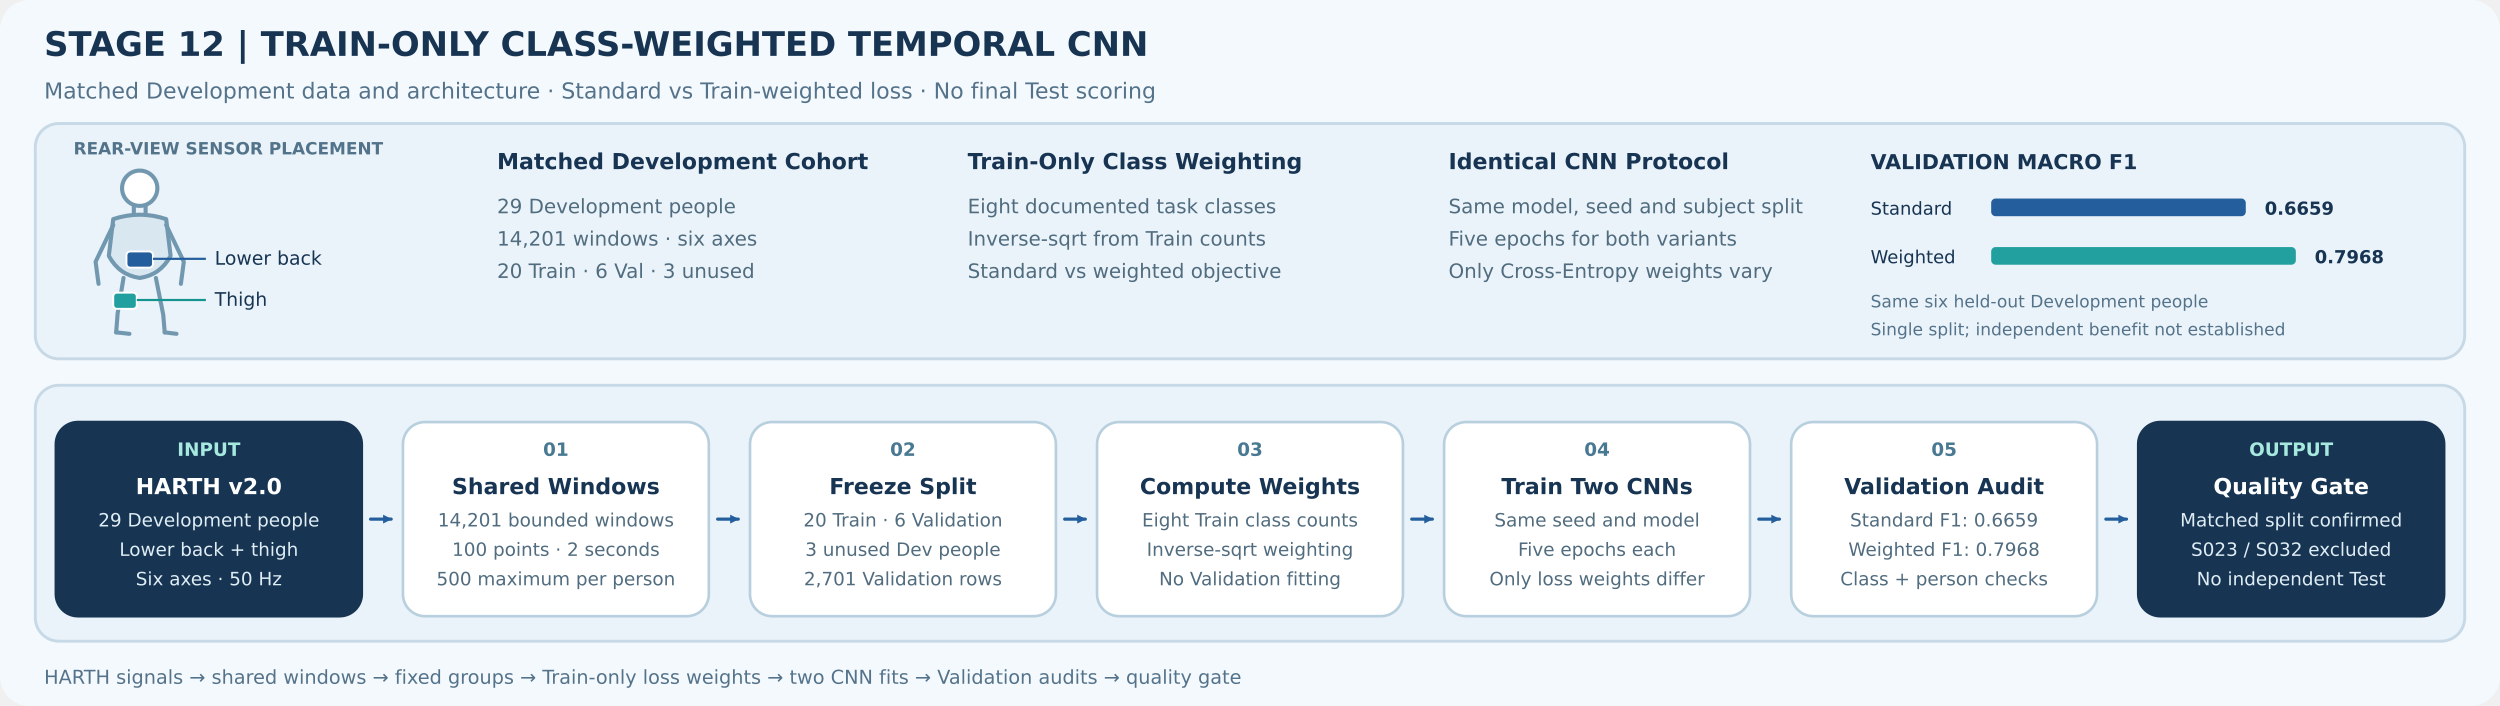
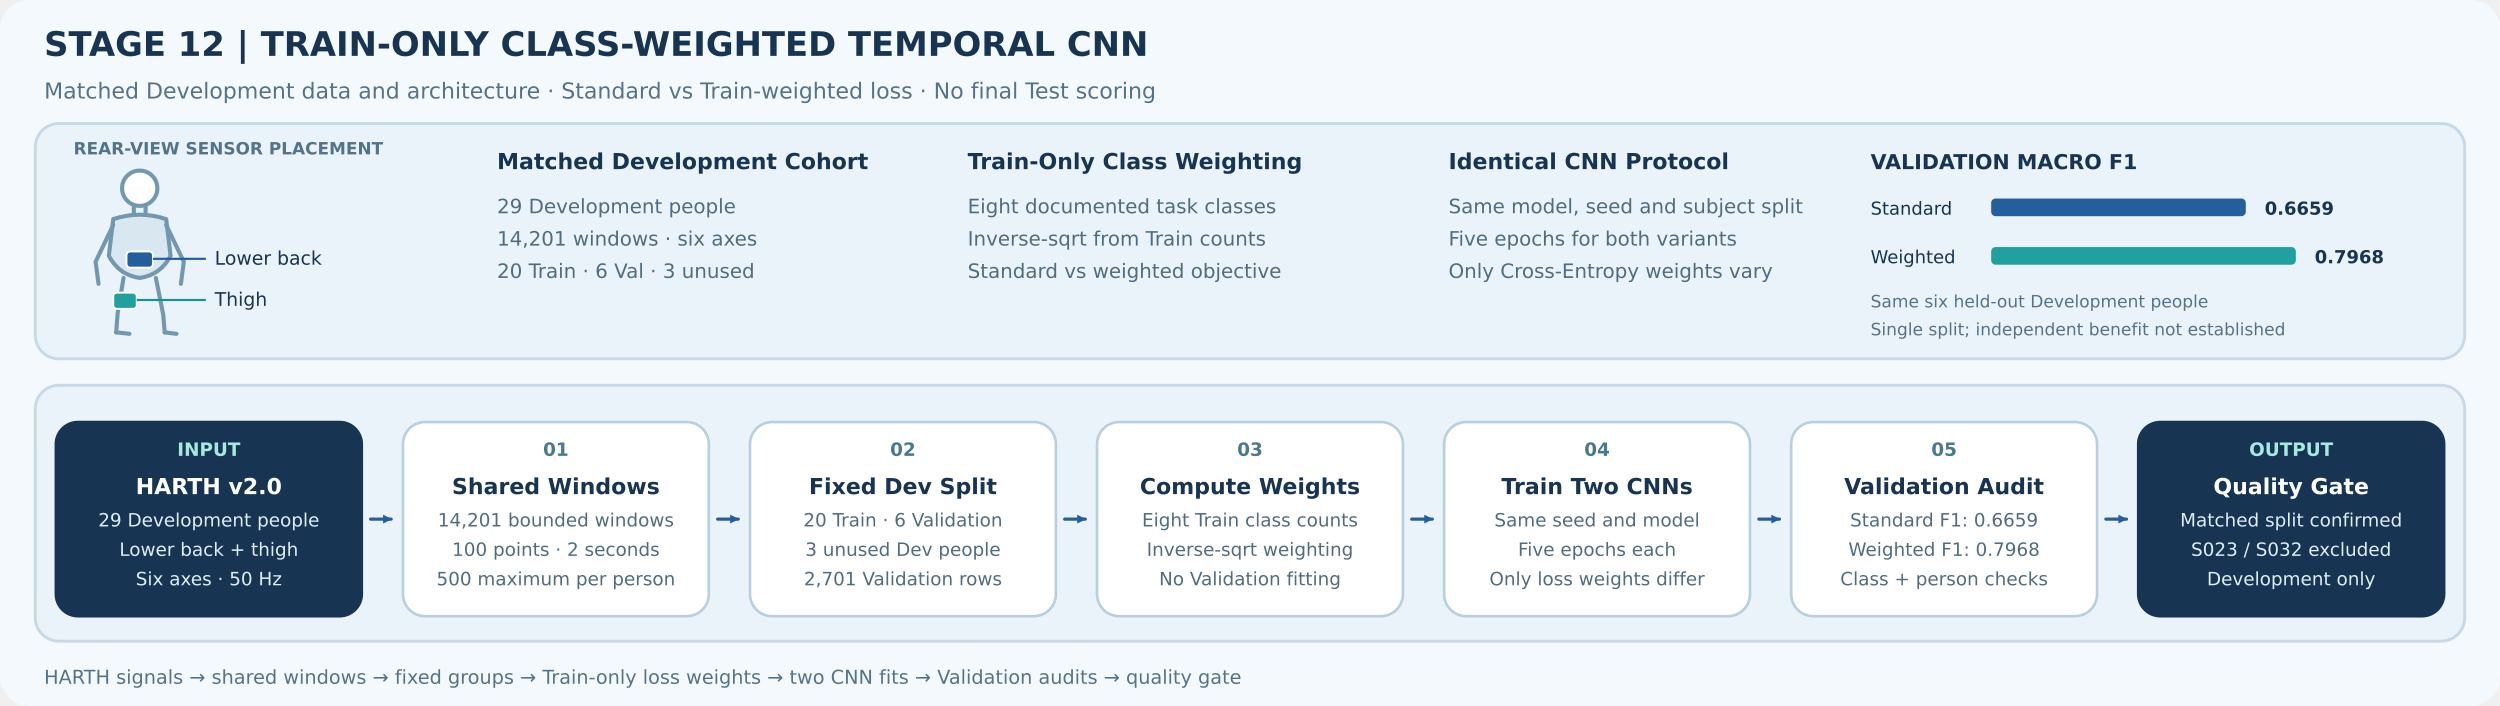
<svg xmlns="http://www.w3.org/2000/svg" width="1700" height="480" viewBox="0 0 1700 480" role="img" aria-labelledby="title desc">
  <defs>
    <marker id="small-arrow" markerUnits="userSpaceOnUse" markerWidth="6" markerHeight="6" refX="5.5" refY="3" orient="auto">
      <path d="M0 0 L6 3 L0 6 Z" fill="#245E9D" />
    </marker>
  </defs>
  <rect width="1700" height="480" rx="20" fill="#F4F9FD" />
  <g font-family="DejaVu Sans, Arial, sans-serif">
    <text x="30" y="38" font-size="23" font-weight="700" fill="#173453">STAGE 12 | TRAIN-ONLY CLASS-WEIGHTED TEMPORAL CNN</text>
    <text x="30" y="67" font-size="15" fill="#54738A">Matched Development data and architecture · Standard vs Train-weighted loss · No final Test scoring</text>
    <rect x="24" y="84" width="1652" height="160" rx="16" fill="#EAF3FA" stroke="#C7D9E6" stroke-width="2" />
    <rect x="24" y="262" width="1652" height="174" rx="16" fill="#EAF3FA" stroke="#C7D9E6" stroke-width="2" />
    <g aria-label="Rear-view two-sensor placement, completely within context panel">
      <text x="50" y="105" font-size="11.5" font-weight="700" fill="#53738A">REAR-VIEW SENSOR PLACEMENT</text>
      <g stroke="#7298B0" stroke-width="2.8" stroke-linecap="round" stroke-linejoin="round">
        <circle cx="95" cy="128" r="12" fill="#FFFFFF" />
        <path d="M91 140 L91 147 M99 140 L99 147" fill="none" />
        <path d="M77 149 Q95 143 113 149 L116 174 Q109 187 95 189 Q81 187 74 174 Z" fill="#D9E7F1" />
        <path d="M77 153 L65 178 L67 193 M113 153 L125 178 L123 193" fill="none" />
        <path d="M84 189 L80 213 L79 226 M106 189 L111 214 L112 226" fill="none" />
        <path d="M79 226 L88 227 M112 226 L120 227" fill="none" />
      </g>
      <rect x="86" y="171" width="18" height="11" rx="2.5" fill="#245E9D" stroke="#FFFFFF" stroke-width="1.3" />
      <rect x="77" y="199" width="16" height="11" rx="2.5" fill="#22A0A0" stroke="#FFFFFF" stroke-width="1.3" />
      <path d="M104 176 H140" stroke="#245E9D" stroke-width="1.5" />
      <text x="146" y="180" font-size="12.8" fill="#173453">Lower back</text>
      <path d="M93 204 H140" stroke="#15938F" stroke-width="1.5" />
      <text x="146" y="208" font-size="12.8" fill="#173453">Thigh</text>
    </g>
    <g>
      <text x="338" y="115" font-size="15" font-weight="700" fill="#173453">Matched Development Cohort</text>
      <text x="338" y="145" font-size="13.5" fill="#506C7E">29 Development people</text>
      <text x="338" y="167" font-size="13.5" fill="#506C7E">14,201 windows · six axes</text>
      <text x="338" y="189" font-size="13.5" fill="#506C7E">20 Train · 6 Val · 3 unused</text>
    </g>
    <g>
      <text x="658" y="115" font-size="15" font-weight="700" fill="#173453">Train-Only Class Weighting</text>
      <text x="658" y="145" font-size="13.5" fill="#506C7E">Eight documented task classes</text>
      <text x="658" y="167" font-size="13.5" fill="#506C7E">Inverse-sqrt from Train counts</text>
      <text x="658" y="189" font-size="13.5" fill="#506C7E">Standard vs weighted objective</text>
    </g>
    <g>
      <text x="985" y="115" font-size="15" font-weight="700" fill="#173453">Identical CNN Protocol</text>
      <text x="985" y="145" font-size="13.5" fill="#506C7E">Same model, seed and subject split</text>
      <text x="985" y="167" font-size="13.5" fill="#506C7E">Five epochs for both variants</text>
      <text x="985" y="189" font-size="13.5" fill="#506C7E">Only Cross-Entropy weights vary</text>
    </g>
    <g aria-label="Observed matched last-epoch Validation Macro F1, not final Test results">
      <text x="1272" y="115" font-size="14" font-weight="700" fill="#173453">VALIDATION MACRO F1</text>
      <text x="1272" y="146" font-size="12.2" fill="#173453">Standard</text>
      <rect x="1354" y="135" width="173.13" height="12" rx="3" fill="#245E9D" />
      <text x="1540" y="146" font-size="12.2" font-weight="700" fill="#173453">0.6659</text>
      <text x="1272" y="179" font-size="12.2" fill="#173453">Weighted</text>
      <rect x="1354" y="168" width="207.17" height="12" rx="3" fill="#22A0A0" />
      <text x="1574" y="179" font-size="12.2" font-weight="700" fill="#173453">0.7968</text>
      <text x="1272" y="209" font-size="11.6" fill="#54738A">Same six held-out Development people</text>
      <text x="1272" y="228" font-size="11.6" fill="#54738A">Single split; independent benefit not established</text>
    </g>
    <g aria-label="Six identical short inter-block arrows">
      <path d="M252 353 H266" fill="none" stroke="#245E9D" stroke-width="2.2" stroke-linecap="round" marker-end="url(#small-arrow)" />
      <path d="M488 353 H502" fill="none" stroke="#245E9D" stroke-width="2.2" stroke-linecap="round" marker-end="url(#small-arrow)" />
      <path d="M724 353 H738" fill="none" stroke="#245E9D" stroke-width="2.2" stroke-linecap="round" marker-end="url(#small-arrow)" />
      <path d="M960 353 H974" fill="none" stroke="#245E9D" stroke-width="2.2" stroke-linecap="round" marker-end="url(#small-arrow)" />
      <path d="M1196 353 H1210" fill="none" stroke="#245E9D" stroke-width="2.2" stroke-linecap="round" marker-end="url(#small-arrow)" />
      <path d="M1432 353 H1446" fill="none" stroke="#245E9D" stroke-width="2.2" stroke-linecap="round" marker-end="url(#small-arrow)" />
    </g>
    <g aria-label="Seven matched-protocol research workflow blocks">
      <g class="process-block">
        <rect x="38" y="287" width="208" height="132" rx="15" fill="#173453" stroke="#173453" stroke-width="1.8" />
        <text x="142" y="310" text-anchor="middle" font-size="12.5" font-weight="700" fill="#A7E9DF">INPUT</text>
        <text x="142" y="336" text-anchor="middle" font-size="15" font-weight="700" fill="#FFFFFF">HARTH v2.0</text>
        <text x="142" y="358" text-anchor="middle" font-size="12.5" fill="#DFEDF4">29 Development people</text>
        <text x="142" y="378" text-anchor="middle" font-size="12.5" fill="#DFEDF4">Lower back + thigh</text>
        <text x="142" y="398" text-anchor="middle" font-size="12.5" fill="#DFEDF4">Six axes · 50 Hz</text>
      </g>
      <g class="process-block">
        <rect x="274" y="287" width="208" height="132" rx="15" fill="#FFFFFF" stroke="#B8CFDE" stroke-width="1.8" />
        <text x="378" y="310" text-anchor="middle" font-size="12.5" font-weight="700" fill="#497992">01</text>
        <text x="378" y="336" text-anchor="middle" font-size="15" font-weight="700" fill="#173453">Shared Windows</text>
        <text x="378" y="358" text-anchor="middle" font-size="12.5" fill="#506C7E">14,201 bounded windows</text>
        <text x="378" y="378" text-anchor="middle" font-size="12.5" fill="#506C7E">100 points · 2 seconds</text>
        <text x="378" y="398" text-anchor="middle" font-size="12.5" fill="#506C7E">500 maximum per person</text>
      </g>
      <g class="process-block">
        <rect x="510" y="287" width="208" height="132" rx="15" fill="#FFFFFF" stroke="#B8CFDE" stroke-width="1.8" />
        <text x="614" y="310" text-anchor="middle" font-size="12.5" font-weight="700" fill="#497992">02</text>
-         <text x="614" y="336" text-anchor="middle" font-size="15" font-weight="700" fill="#173453">Freeze Split</text>
+         <text x="614" y="336" text-anchor="middle" font-size="15" font-weight="700" fill="#173453">Fixed Dev Split</text>
        <text x="614" y="358" text-anchor="middle" font-size="12.5" fill="#506C7E">20 Train · 6 Validation</text>
        <text x="614" y="378" text-anchor="middle" font-size="12.5" fill="#506C7E">3 unused Dev people</text>
        <text x="614" y="398" text-anchor="middle" font-size="12.5" fill="#506C7E">2,701 Validation rows</text>
      </g>
      <g class="process-block">
        <rect x="746" y="287" width="208" height="132" rx="15" fill="#FFFFFF" stroke="#B8CFDE" stroke-width="1.8" />
        <text x="850" y="310" text-anchor="middle" font-size="12.5" font-weight="700" fill="#497992">03</text>
        <text x="850" y="336" text-anchor="middle" font-size="15" font-weight="700" fill="#173453">Compute Weights</text>
        <text x="850" y="358" text-anchor="middle" font-size="12.5" fill="#506C7E">Eight Train class counts</text>
        <text x="850" y="378" text-anchor="middle" font-size="12.5" fill="#506C7E">Inverse-sqrt weighting</text>
        <text x="850" y="398" text-anchor="middle" font-size="12.5" fill="#506C7E">No Validation fitting</text>
      </g>
      <g class="process-block">
        <rect x="982" y="287" width="208" height="132" rx="15" fill="#FFFFFF" stroke="#B8CFDE" stroke-width="1.8" />
        <text x="1086" y="310" text-anchor="middle" font-size="12.5" font-weight="700" fill="#497992">04</text>
        <text x="1086" y="336" text-anchor="middle" font-size="15" font-weight="700" fill="#173453">Train Two CNNs</text>
        <text x="1086" y="358" text-anchor="middle" font-size="12.5" fill="#506C7E">Same seed and model</text>
        <text x="1086" y="378" text-anchor="middle" font-size="12.5" fill="#506C7E">Five epochs each</text>
        <text x="1086" y="398" text-anchor="middle" font-size="12.5" fill="#506C7E">Only loss weights differ</text>
      </g>
      <g class="process-block">
        <rect x="1218" y="287" width="208" height="132" rx="15" fill="#FFFFFF" stroke="#B8CFDE" stroke-width="1.8" />
        <text x="1322" y="310" text-anchor="middle" font-size="12.5" font-weight="700" fill="#497992">05</text>
        <text x="1322" y="336" text-anchor="middle" font-size="15" font-weight="700" fill="#173453">Validation Audit</text>
        <text x="1322" y="358" text-anchor="middle" font-size="12.5" fill="#506C7E">Standard F1: 0.6659</text>
        <text x="1322" y="378" text-anchor="middle" font-size="12.5" fill="#506C7E">Weighted F1: 0.7968</text>
        <text x="1322" y="398" text-anchor="middle" font-size="12.5" fill="#506C7E">Class + person checks</text>
      </g>
      <g class="process-block">
        <rect x="1454" y="287" width="208" height="132" rx="15" fill="#173453" stroke="#173453" stroke-width="1.8" />
        <text x="1558" y="310" text-anchor="middle" font-size="12.5" font-weight="700" fill="#A7E9DF">OUTPUT</text>
        <text x="1558" y="336" text-anchor="middle" font-size="15" font-weight="700" fill="#FFFFFF">Quality Gate</text>
        <text x="1558" y="358" text-anchor="middle" font-size="12.5" fill="#DFEDF4">Matched split confirmed</text>
        <text x="1558" y="378" text-anchor="middle" font-size="12.5" fill="#DFEDF4">S023 / S032 excluded</text>
-         <text x="1558" y="398" text-anchor="middle" font-size="12.5" fill="#DFEDF4">No independent Test</text>
+         <text x="1558" y="398" text-anchor="middle" font-size="12.5" fill="#DFEDF4">Development only</text>
      </g>
    </g>
    <text x="30" y="465" font-size="13.1" fill="#54738A">HARTH signals → shared windows → fixed groups → Train-only loss weights → two CNN fits → Validation audits → quality gate</text>
  </g>
</svg>
